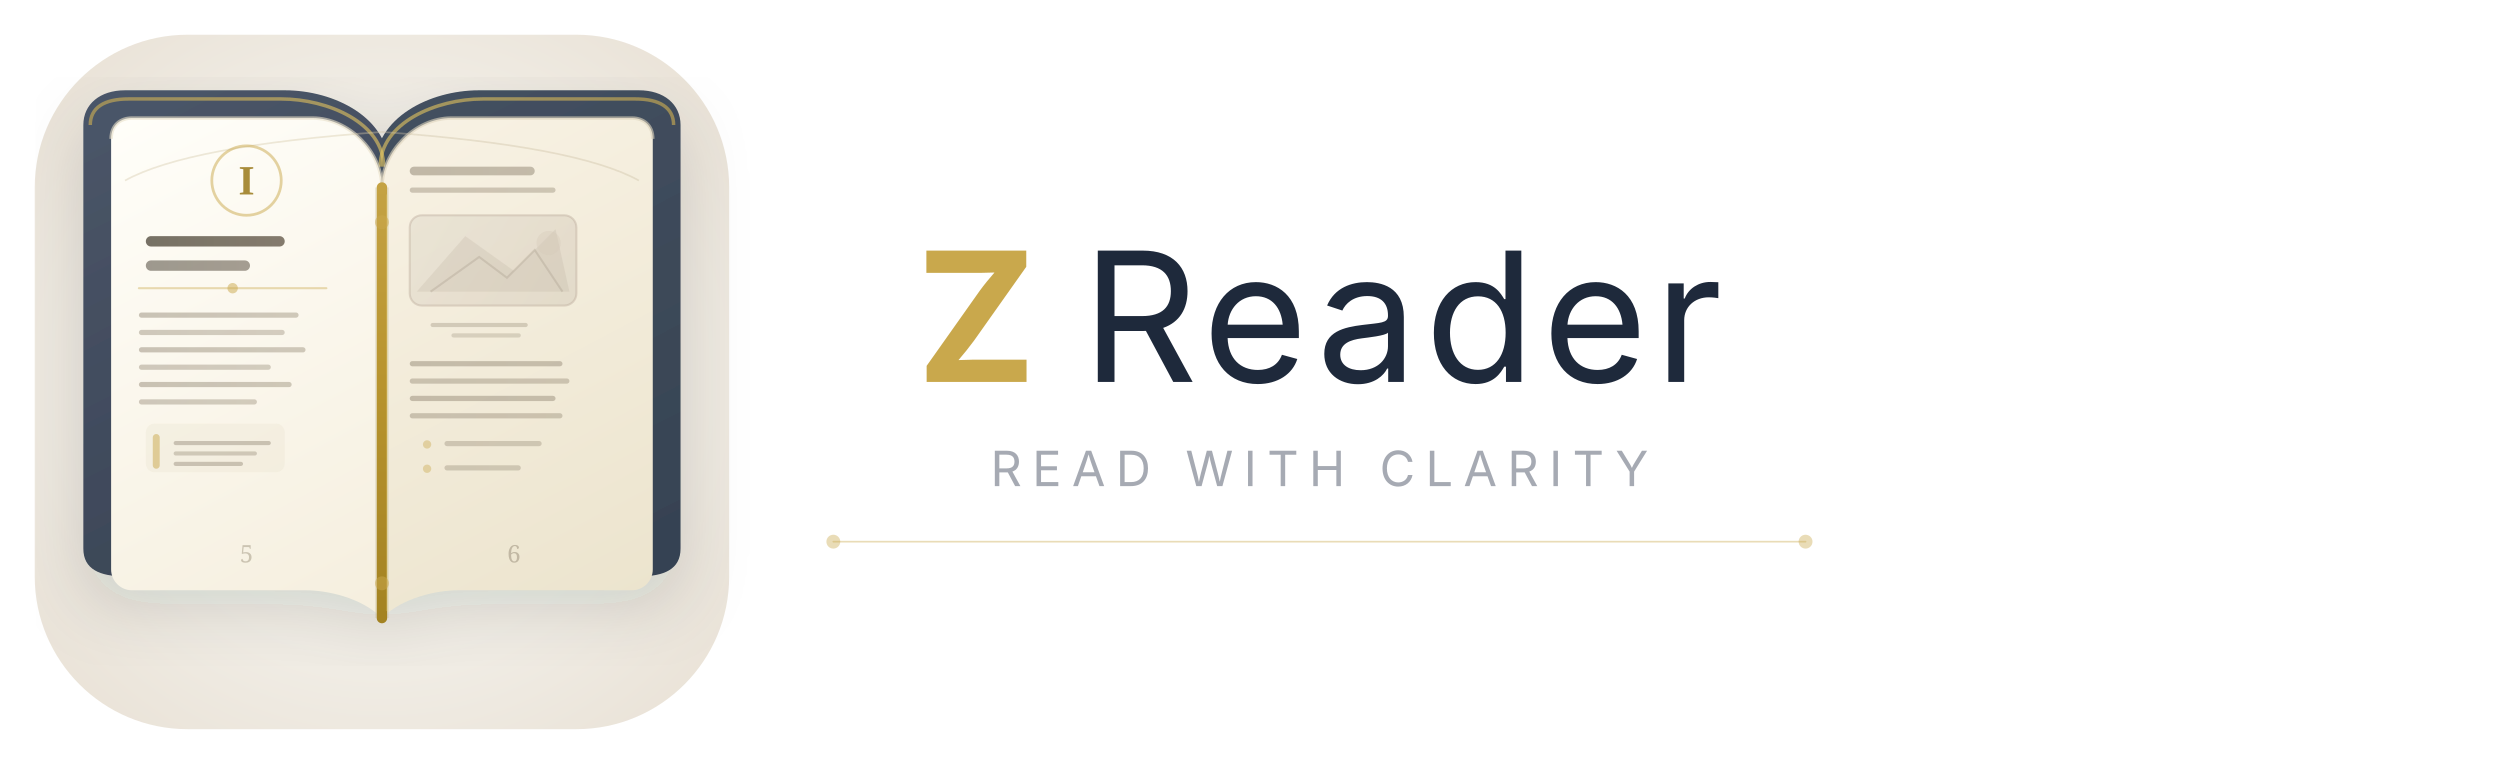
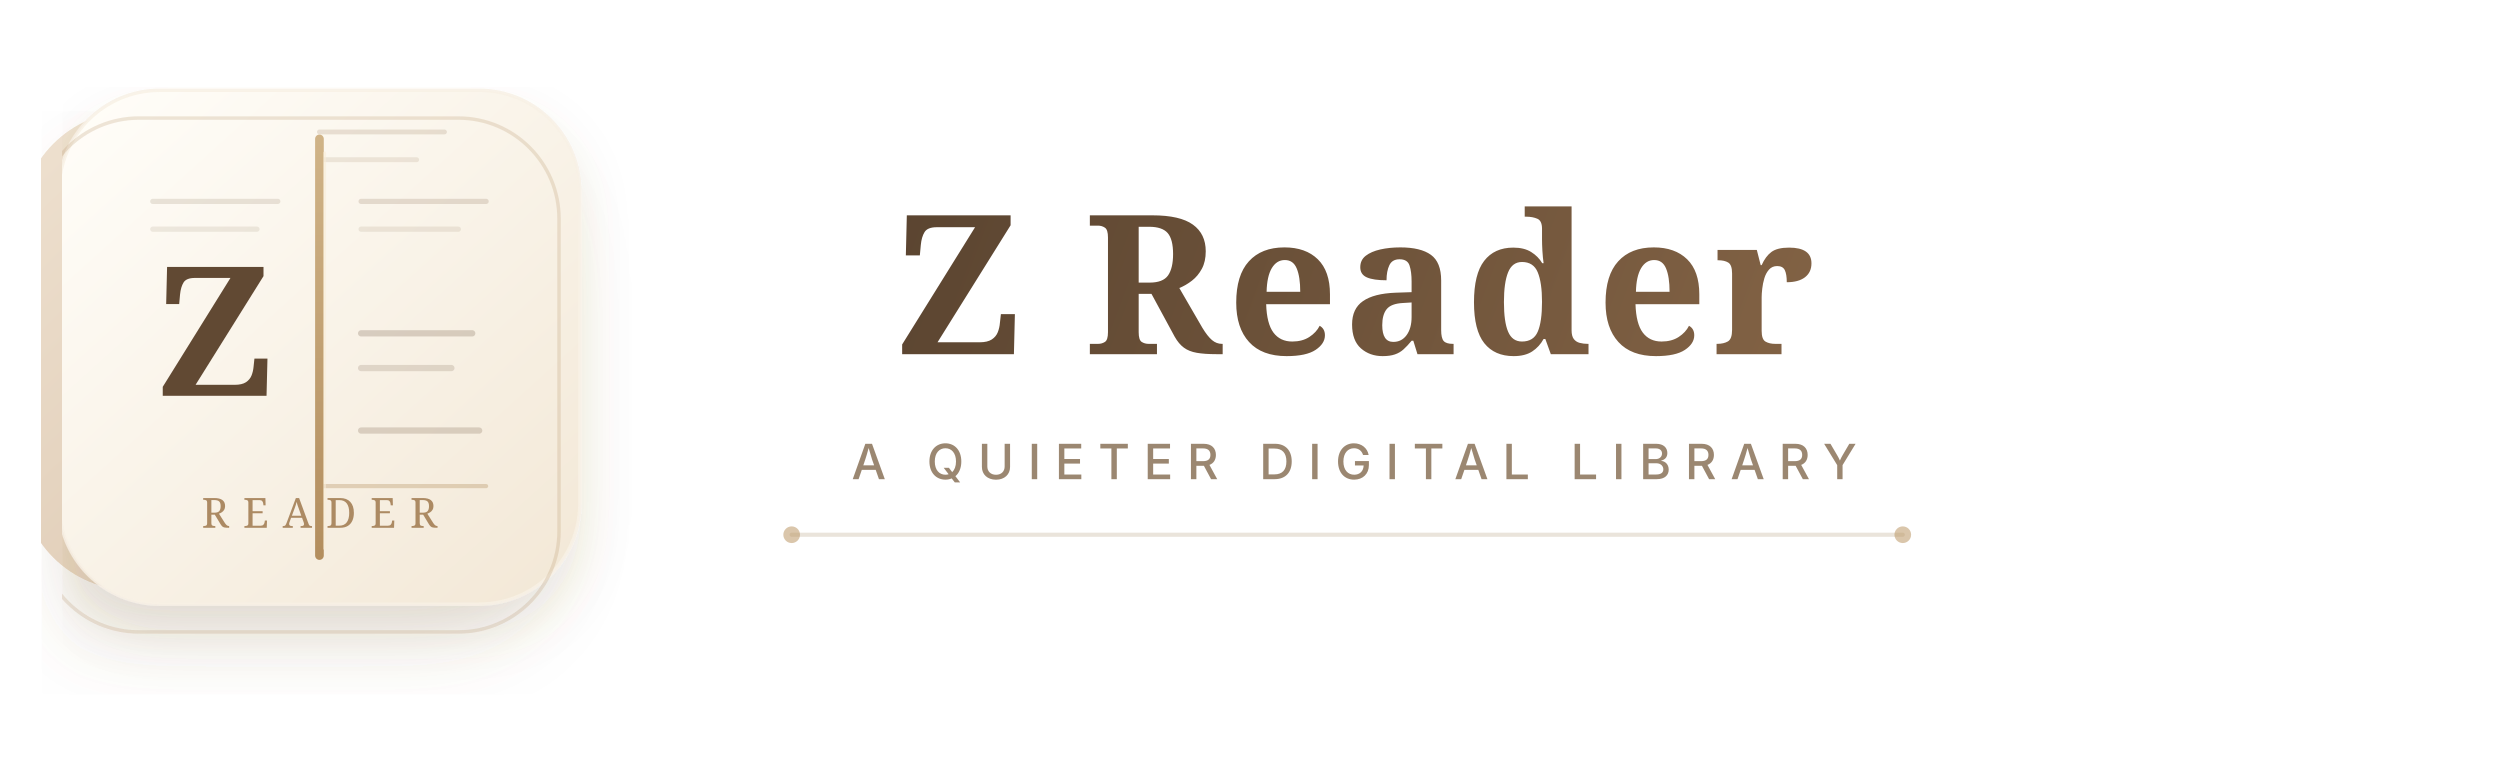
<svg xmlns="http://www.w3.org/2000/svg" viewBox="0 0 720 220" fill="none">
  <defs>
-     <radialGradient id="bgRadial" cx="50%" cy="50%" r="70%">
-       <stop offset="0%" stop-color="#f8f6f0" />
-       <stop offset="60%" stop-color="#f0ece4" />
-       <stop offset="100%" stop-color="#e8e0d4" />
-     </radialGradient>
-     <radialGradient id="ambientGlow" cx="50%" cy="48%" r="45%">
-       <stop offset="0%" stop-color="#d4c4a0" stop-opacity="0.3" />
-       <stop offset="100%" stop-color="#d4c4a0" stop-opacity="0" />
-     </radialGradient>
-     <linearGradient id="coverLeft" x1="28" y1="30" x2="110" y2="190" gradientUnits="userSpaceOnUse">
-       <stop offset="0%" stop-color="#4a5568" />
-       <stop offset="100%" stop-color="#374151" />
+     <linearGradient id="sheetBack" x1="20" y1="14" x2="192" y2="192" gradientUnits="userSpaceOnUse">
+       <stop offset="0" stop-color="#efe2d1" />
+       <stop offset="1" stop-color="#d3baa0" />
    </linearGradient>
-     <linearGradient id="coverRight" x1="110" y1="30" x2="192" y2="190" gradientUnits="userSpaceOnUse">
-       <stop offset="0%" stop-color="#445060" />
-       <stop offset="100%" stop-color="#334050" />
+     <linearGradient id="sheetFront" x1="34" y1="24" x2="184" y2="190" gradientUnits="userSpaceOnUse">
+       <stop offset="0" stop-color="#fffdf8" />
+       <stop offset="1" stop-color="#f1e5d2" />
    </linearGradient>
-     <linearGradient id="pageLeft" x1="32" y1="36" x2="110" y2="184" gradientUnits="userSpaceOnUse">
-       <stop offset="0%" stop-color="#fffef9" />
-       <stop offset="100%" stop-color="#f5eedd" />
+     <linearGradient id="spine" x1="110" y1="34" x2="110" y2="172" gradientUnits="userSpaceOnUse">
+       <stop offset="0" stop-color="#d1b589" />
+       <stop offset="1" stop-color="#b08a5a" />
    </linearGradient>
-     <linearGradient id="pageRight" x1="110" y1="36" x2="188" y2="184" gradientUnits="userSpaceOnUse">
-       <stop offset="0%" stop-color="#f8f2e4" />
-       <stop offset="100%" stop-color="#ebe3cc" />
+     <linearGradient id="titleGrad" x1="256" y1="52" x2="512" y2="148" gradientUnits="userSpaceOnUse">
+       <stop offset="0" stop-color="#5a4430" />
+       <stop offset="1" stop-color="#836345" />
    </linearGradient>
-     <linearGradient id="spine" x1="108" y1="30" x2="112" y2="190" gradientUnits="userSpaceOnUse">
-       <stop offset="0%" stop-color="#c9a84c" />
-       <stop offset="50%" stop-color="#b8942e" />
-       <stop offset="100%" stop-color="#a08020" />
-     </linearGradient>
-     <linearGradient id="goldAccent" x1="0" y1="0" x2="220" y2="0" gradientUnits="userSpaceOnUse">
-       <stop offset="0%" stop-color="#c9a84c" />
-       <stop offset="50%" stop-color="#e8c860" />
-       <stop offset="100%" stop-color="#c9a84c" />
-     </linearGradient>
-     <linearGradient id="headingText" x1="40" y1="0" x2="100" y2="0" gradientUnits="userSpaceOnUse">
-       <stop offset="0%" stop-color="#3d3528" />
-       <stop offset="100%" stop-color="#5a4d3a" />
-     </linearGradient>
-     <linearGradient id="bodyText" x1="38" y1="0" x2="104" y2="0" gradientUnits="userSpaceOnUse">
-       <stop offset="0%" stop-color="#8a7e6b" />
-       <stop offset="100%" stop-color="#a09580" />
-     </linearGradient>
-     <linearGradient id="bodyTextRight" x1="116" y1="0" x2="182" y2="0" gradientUnits="userSpaceOnUse">
-       <stop offset="0%" stop-color="#8a7e6b" />
-       <stop offset="100%" stop-color="#958a75" />
-     </linearGradient>
-     <linearGradient id="imageGrad" x1="118" y1="60" x2="170" y2="90" gradientUnits="userSpaceOnUse">
-       <stop offset="0%" stop-color="#d6cec0" />
-       <stop offset="100%" stop-color="#c4b8a8" />
-     </linearGradient>
-     <linearGradient id="titleGrad" x1="240" y1="72" x2="520" y2="154" gradientUnits="userSpaceOnUse">
-       <stop offset="0%" stop-color="#1e293b" />
-       <stop offset="100%" stop-color="#334155" />
-     </linearGradient>
-     <filter id="dropShadow" x="-8%" y="-8%" width="120%" height="120%">
-       <feDropShadow dx="0" dy="8" stdDeviation="10" flood-color="#1e293b" flood-opacity="0.15" />
+     <filter id="backShadow" x="12" y="18" width="204" height="182" filterUnits="userSpaceOnUse">
+       <feDropShadow dx="0" dy="14" stdDeviation="12" flood-color="#7f6442" flood-opacity="0.16" />
    </filter>
-     <filter id="softGlow">
-       <feGaussianBlur stdDeviation="1" result="blur" />
-       <feComposite in="SourceGraphic" in2="blur" operator="over" />
+     <filter id="frontShadow" x="18" y="18" width="192" height="178" filterUnits="userSpaceOnUse">
+       <feDropShadow dx="0" dy="7" stdDeviation="7" flood-color="#7f6442" flood-opacity="0.12" />
    </filter>
-     <clipPath id="pageClipLeft">
-       <path d="M32 40C32 36 34.7 34 38 34H90C100.4 34 110 43.6 110 54V178C104 172 94 170 88 170H38C34.7 170 32 167.3 32 164V40Z" />
-     </clipPath>
-     <clipPath id="pageClipRight">
-       <path d="M188 40C188 36 185.3 34 182 34H130C119.6 34 110 43.6 110 54V178C116 172 126 170 132 170H182C185.3 170 188 167.3 188 164V40Z" />
-     </clipPath>
  </defs>
-   <rect x="10" y="10" width="200" height="200" rx="44" fill="url(#bgRadial)" />
-   <ellipse cx="110" cy="110" rx="75" ry="65" fill="url(#ambientGlow)" />
-   <circle cx="110" cy="110" r="60" stroke="#c4b898" stroke-width="0.4" opacity="0.15" />
-   <circle cx="110" cy="110" r="46" stroke="#c4b898" stroke-width="0.4" opacity="0.12" />
-   <g filter="url(#dropShadow)">
-     <path d="M24 36C24 30 28.8 26 36 26H82C96.4 26 112 34 112 48V174C106 168 96 166 88 166H36C28.8 166 24 164 24 158V36Z" fill="url(#coverLeft)" />
-     <path d="M196 36C196 30 191.2 26 184 26H138C123.6 26 108 34 108 48V174C114 168 124 166 132 166H184C191.2 166 196 164 196 158V36Z" fill="url(#coverRight)" />
+   <g>
+     <g filter="url(#backShadow)">
+       <path d="M38 32H126C143.67 32 158 46.33 158 64V138C158 155.67 143.67 170 126 170H38C20.33 170 6 155.67 6 138V64C6 46.33 20.33 32 38 32Z" fill="url(#sheetBack)" />
+     </g>
+     <g filter="url(#frontShadow)">
+       <path d="M46 26H138C154.02 26 167 38.98 167 55V145C167 161.02 154.02 174 138 174H46C29.98 174 17 161.02 17 145V55C17 38.98 29.98 26 46 26Z" fill="url(#sheetFront)" />
+       <path d="M46 26H138C154.02 26 167 38.98 167 55V145C167 161.02 154.02 174 138 174H46C29.98 174 17 161.02 17 145V55C17 38.98 29.98 26 46 26Z" stroke="#f8f1e5" stroke-opacity=".84" />
+       <path d="M40 34H132C148.02 34 161 46.98 161 63V153C161 169.02 148.02 182 132 182H40C23.98 182 11 169.02 11 153V63C11 46.98 23.98 34 40 34Z" stroke="#b18d60" stroke-opacity=".22" />
+     </g>
+     <path d="M92 38H128" stroke="#8c6d4b" stroke-opacity=".18" stroke-width="1.4" stroke-linecap="round" />
+     <path d="M92 46H120" stroke="#8c6d4b" stroke-opacity=".14" stroke-width="1.4" stroke-linecap="round" />
+     <path d="M92 140H140" stroke="#b49160" stroke-opacity=".34" stroke-width="1.2" stroke-linecap="round" />
+     <text x="92" y="152" text-anchor="middle" font-family="serif" font-size="12" letter-spacing="4" fill="#a07a4f" fill-opacity=".86">READER</text>
+     <path d="M92 40V160" stroke="url(#spine)" stroke-width="2.5" stroke-linecap="round" />
+     <path d="M93.5 44V158" stroke="#f9edd7" stroke-width=".8" stroke-linecap="round" opacity=".6" />
+     <path d="M44 58H80" stroke="#7a5e42" stroke-opacity=".16" stroke-width="1.5" stroke-linecap="round" />
+     <path d="M44 66H74" stroke="#7a5e42" stroke-opacity=".12" stroke-width="1.5" stroke-linecap="round" />
+     <path d="M104 58H140" stroke="#7a5e42" stroke-opacity=".18" stroke-width="1.5" stroke-linecap="round" />
+     <path d="M104 66H132" stroke="#7a5e42" stroke-opacity=".12" stroke-width="1.5" stroke-linecap="round" />
+     <text x="62" y="114" text-anchor="middle" font-family="serif" font-size="52" font-weight="700" fill="#614933">Z</text>
+     <path d="M104 96H136" stroke="#6f563f" stroke-opacity=".24" stroke-width="1.8" stroke-linecap="round" />
+     <path d="M104 106H130" stroke="#6f563f" stroke-opacity=".18" stroke-width="1.8" stroke-linecap="round" />
+     <path d="M104 124H138" stroke="#6f563f" stroke-opacity=".22" stroke-width="1.8" stroke-linecap="round" />
  </g>
-   <path d="M26 36C26 31 30 28.5 37 28.5H81C94.4 28.5 110.5 35.4 110.5 48" stroke="url(#goldAccent)" stroke-width="1" opacity="0.6" />
-   <path d="M194 36C194 31 190 28.5 183 28.5H139C125.6 28.5 109.5 35.4 109.5 48" stroke="url(#goldAccent)" stroke-width="1" opacity="0.6" />
-   <path d="M32 40C32 36 34.7 34 38 34H90C100.4 34 110 43.6 110 54V178C104 172 94 170 88 170H38C34.7 170 32 167.3 32 164V40Z" fill="url(#pageLeft)" />
-   <path d="M188 40C188 36 185.3 34 182 34H130C119.6 34 110 43.6 110 54V178C116 172 126 170 132 170H182C185.3 170 188 167.3 188 164V40Z" fill="url(#pageRight)" />
-   <path d="M110 54V178" stroke="#c4b898" stroke-width="4" opacity="0.3" />
-   <path d="M110 54V178" stroke="#a89878" stroke-width="1.5" opacity="0.2" />
-   <path d="M32 40C32 36 34.7 34 38 34H90C100.4 34 110 43.6 110 54" stroke="#e8dfc8" stroke-width="1" opacity="0.6" />
-   <path d="M188 40C188 36 185.3 34 182 34H130C119.6 34 110 43.6 110 54" stroke="#ddd4bc" stroke-width="1" opacity="0.6" />
-   <path d="M36 52 Q54 42 110 38" stroke="#d4c8a8" stroke-width="0.5" opacity="0.4" />
-   <path d="M184 52 Q166 42 110 38" stroke="#ccc0a4" stroke-width="0.5" opacity="0.4" />
-   <g clip-path="url(#pageClipLeft)">
-     <circle cx="71" cy="52" r="10" fill="none" stroke="#c9a84c" stroke-width="0.8" opacity="0.5" />
-     <text x="71" y="56" text-anchor="middle" font-family="Georgia, 'Times New Roman', serif" font-size="12" font-weight="bold" fill="#a88c3a">I</text>
-     <rect x="42" y="68" width="40" height="3" rx="1.5" fill="url(#headingText)" opacity="0.7" />
-     <rect x="42" y="75" width="30" height="3" rx="1.5" fill="url(#headingText)" opacity="0.5" />
-     <line x1="40" y1="83" x2="94" y2="83" stroke="#c9a84c" stroke-width="0.6" opacity="0.4" stroke-linecap="round" />
-     <circle cx="67" cy="83" r="1.5" fill="#c9a84c" opacity="0.5" />
-     <rect x="40" y="90" width="46" height="1.5" rx="0.75" fill="url(#bodyText)" opacity="0.45" />
-     <rect x="40" y="95" width="42" height="1.5" rx="0.75" fill="url(#bodyText)" opacity="0.4" />
-     <rect x="40" y="100" width="48" height="1.5" rx="0.75" fill="url(#bodyText)" opacity="0.45" />
-     <rect x="40" y="105" width="38" height="1.5" rx="0.75" fill="url(#bodyText)" opacity="0.4" />
-     <rect x="40" y="110" width="44" height="1.5" rx="0.75" fill="url(#bodyText)" opacity="0.45" />
-     <rect x="40" y="115" width="34" height="1.5" rx="0.75" fill="url(#bodyText)" opacity="0.4" />
-     <rect x="42" y="122" width="40" height="14" rx="2.5" fill="#e8e0cc" opacity="0.3" />
-     <line x1="45" y1="126" x2="45" y2="134" stroke="#c9a84c" stroke-width="2" stroke-linecap="round" opacity="0.5" />
-     <rect x="50" y="127" width="28" height="1.2" rx="0.6" fill="#8a7e6b" opacity="0.4" />
-     <rect x="50" y="130" width="24" height="1.2" rx="0.6" fill="#8a7e6b" opacity="0.35" />
-     <rect x="50" y="133" width="20" height="1.2" rx="0.6" fill="#8a7e6b" opacity="0.4" />
-     <text x="71" y="162" text-anchor="middle" font-family="Georgia, serif" font-size="7" fill="#a09580" opacity="0.5">5</text>
-   </g>
-   <g clip-path="url(#pageClipRight)">
-     <rect x="118" y="48" width="36" height="2.5" rx="1.25" fill="url(#bodyTextRight)" opacity="0.5" />
-     <rect x="118" y="54" width="42" height="1.5" rx="0.75" fill="url(#bodyTextRight)" opacity="0.4" />
-     <rect x="118" y="62" width="48" height="26" rx="3.5" fill="url(#imageGrad)" opacity="0.35" />
-     <rect x="118" y="62" width="48" height="26" rx="3.5" fill="none" stroke="#b8a898" stroke-width="0.6" opacity="0.4" />
-     <path d="M120 84 L134 68 L148 78 L160 66 L164 84 Z" fill="#c4b8a8" opacity="0.3" />
-     <circle cx="158" cy="70" r="3.5" fill="#d4c8b8" opacity="0.35" />
-     <path d="M124 84 L138 74 L146 80 L154 72 L162 84" stroke="#b0a494" stroke-width="0.6" fill="none" opacity="0.4" />
-     <rect x="124" y="93" width="28" height="1.2" rx="0.6" fill="#958a75" opacity="0.35" />
-     <rect x="130" y="96" width="20" height="1.2" rx="0.6" fill="#958a75" opacity="0.3" />
-     <rect x="118" y="104" width="44" height="1.5" rx="0.75" fill="url(#bodyTextRight)" opacity="0.45" />
-     <rect x="118" y="109" width="46" height="1.5" rx="0.75" fill="url(#bodyTextRight)" opacity="0.4" />
-     <rect x="118" y="114" width="42" height="1.5" rx="0.75" fill="url(#bodyTextRight)" opacity="0.45" />
-     <rect x="118" y="119" width="44" height="1.5" rx="0.75" fill="url(#bodyTextRight)" opacity="0.4" />
-     <circle cx="123" cy="128" r="1.2" fill="#c9a84c" opacity="0.4" />
-     <rect x="128" y="127" width="28" height="1.5" rx="0.75" fill="url(#bodyTextRight)" opacity="0.35" />
-     <circle cx="123" cy="135" r="1.2" fill="#c9a84c" opacity="0.4" />
-     <rect x="128" y="134" width="22" height="1.5" rx="0.75" fill="url(#bodyTextRight)" opacity="0.35" />
-     <text x="148" y="162" text-anchor="middle" font-family="Georgia, serif" font-size="7" fill="#958a75" opacity="0.5">6</text>
-   </g>
-   <path d="M110 54V178" stroke="url(#spine)" stroke-width="3" stroke-linecap="round" />
-   <path d="M111.5 56V176" stroke="#e8d888" stroke-width="0.6" opacity="0.25" />
-   <circle cx="110" cy="64" r="2" fill="#c9a84c" opacity="0.5" />
-   <circle cx="110" cy="168" r="2" fill="#c9a84c" opacity="0.5" />
-   <line x1="240" y1="156" x2="520" y2="156" stroke="#c9a84c" stroke-width="0.5" stroke-linecap="round" opacity="0.4" />
-   <circle cx="240" cy="156" r="2" fill="#c9a84c" opacity="0.4" />
-   <circle cx="520" cy="156" r="2" fill="#c9a84c" opacity="0.4" />
-   <text x="380" y="110" text-anchor="middle" font-family="system-ui, -apple-system, sans-serif" font-size="52" font-weight="600" fill="url(#titleGrad)" letter-spacing="2">
-     <tspan fill="#c9a84c" font-weight="700">Z</tspan>
-     <tspan fill="#1e293b" font-weight="400"> Reader</tspan>
-   </text>
-   <text x="380" y="140" text-anchor="middle" font-family="system-ui, -apple-system, sans-serif" font-size="14" fill="#6b7280" letter-spacing="3" opacity="0.6">
-     READ WITH CLARITY
-   </text>
+   <path d="M228 154H548" stroke="#ccbea9" stroke-opacity=".42" stroke-width="1.2" stroke-linecap="round" />
+   <circle cx="228" cy="154" r="2.4" fill="#bc9665" fill-opacity=".54" />
+   <circle cx="548" cy="154" r="2.4" fill="#bc9665" fill-opacity=".54" />
+   <text x="390" y="102" text-anchor="middle" font-family="serif" font-size="56" font-weight="600" fill="url(#titleGrad)" letter-spacing="1.5">Z Reader</text>
+   <text x="390" y="138" text-anchor="middle" font-family="system-ui, -apple-system, sans-serif" font-size="14" font-weight="500" letter-spacing="4" fill="#8c745b" fill-opacity=".86">A QUIETER DIGITAL LIBRARY</text>
</svg>
